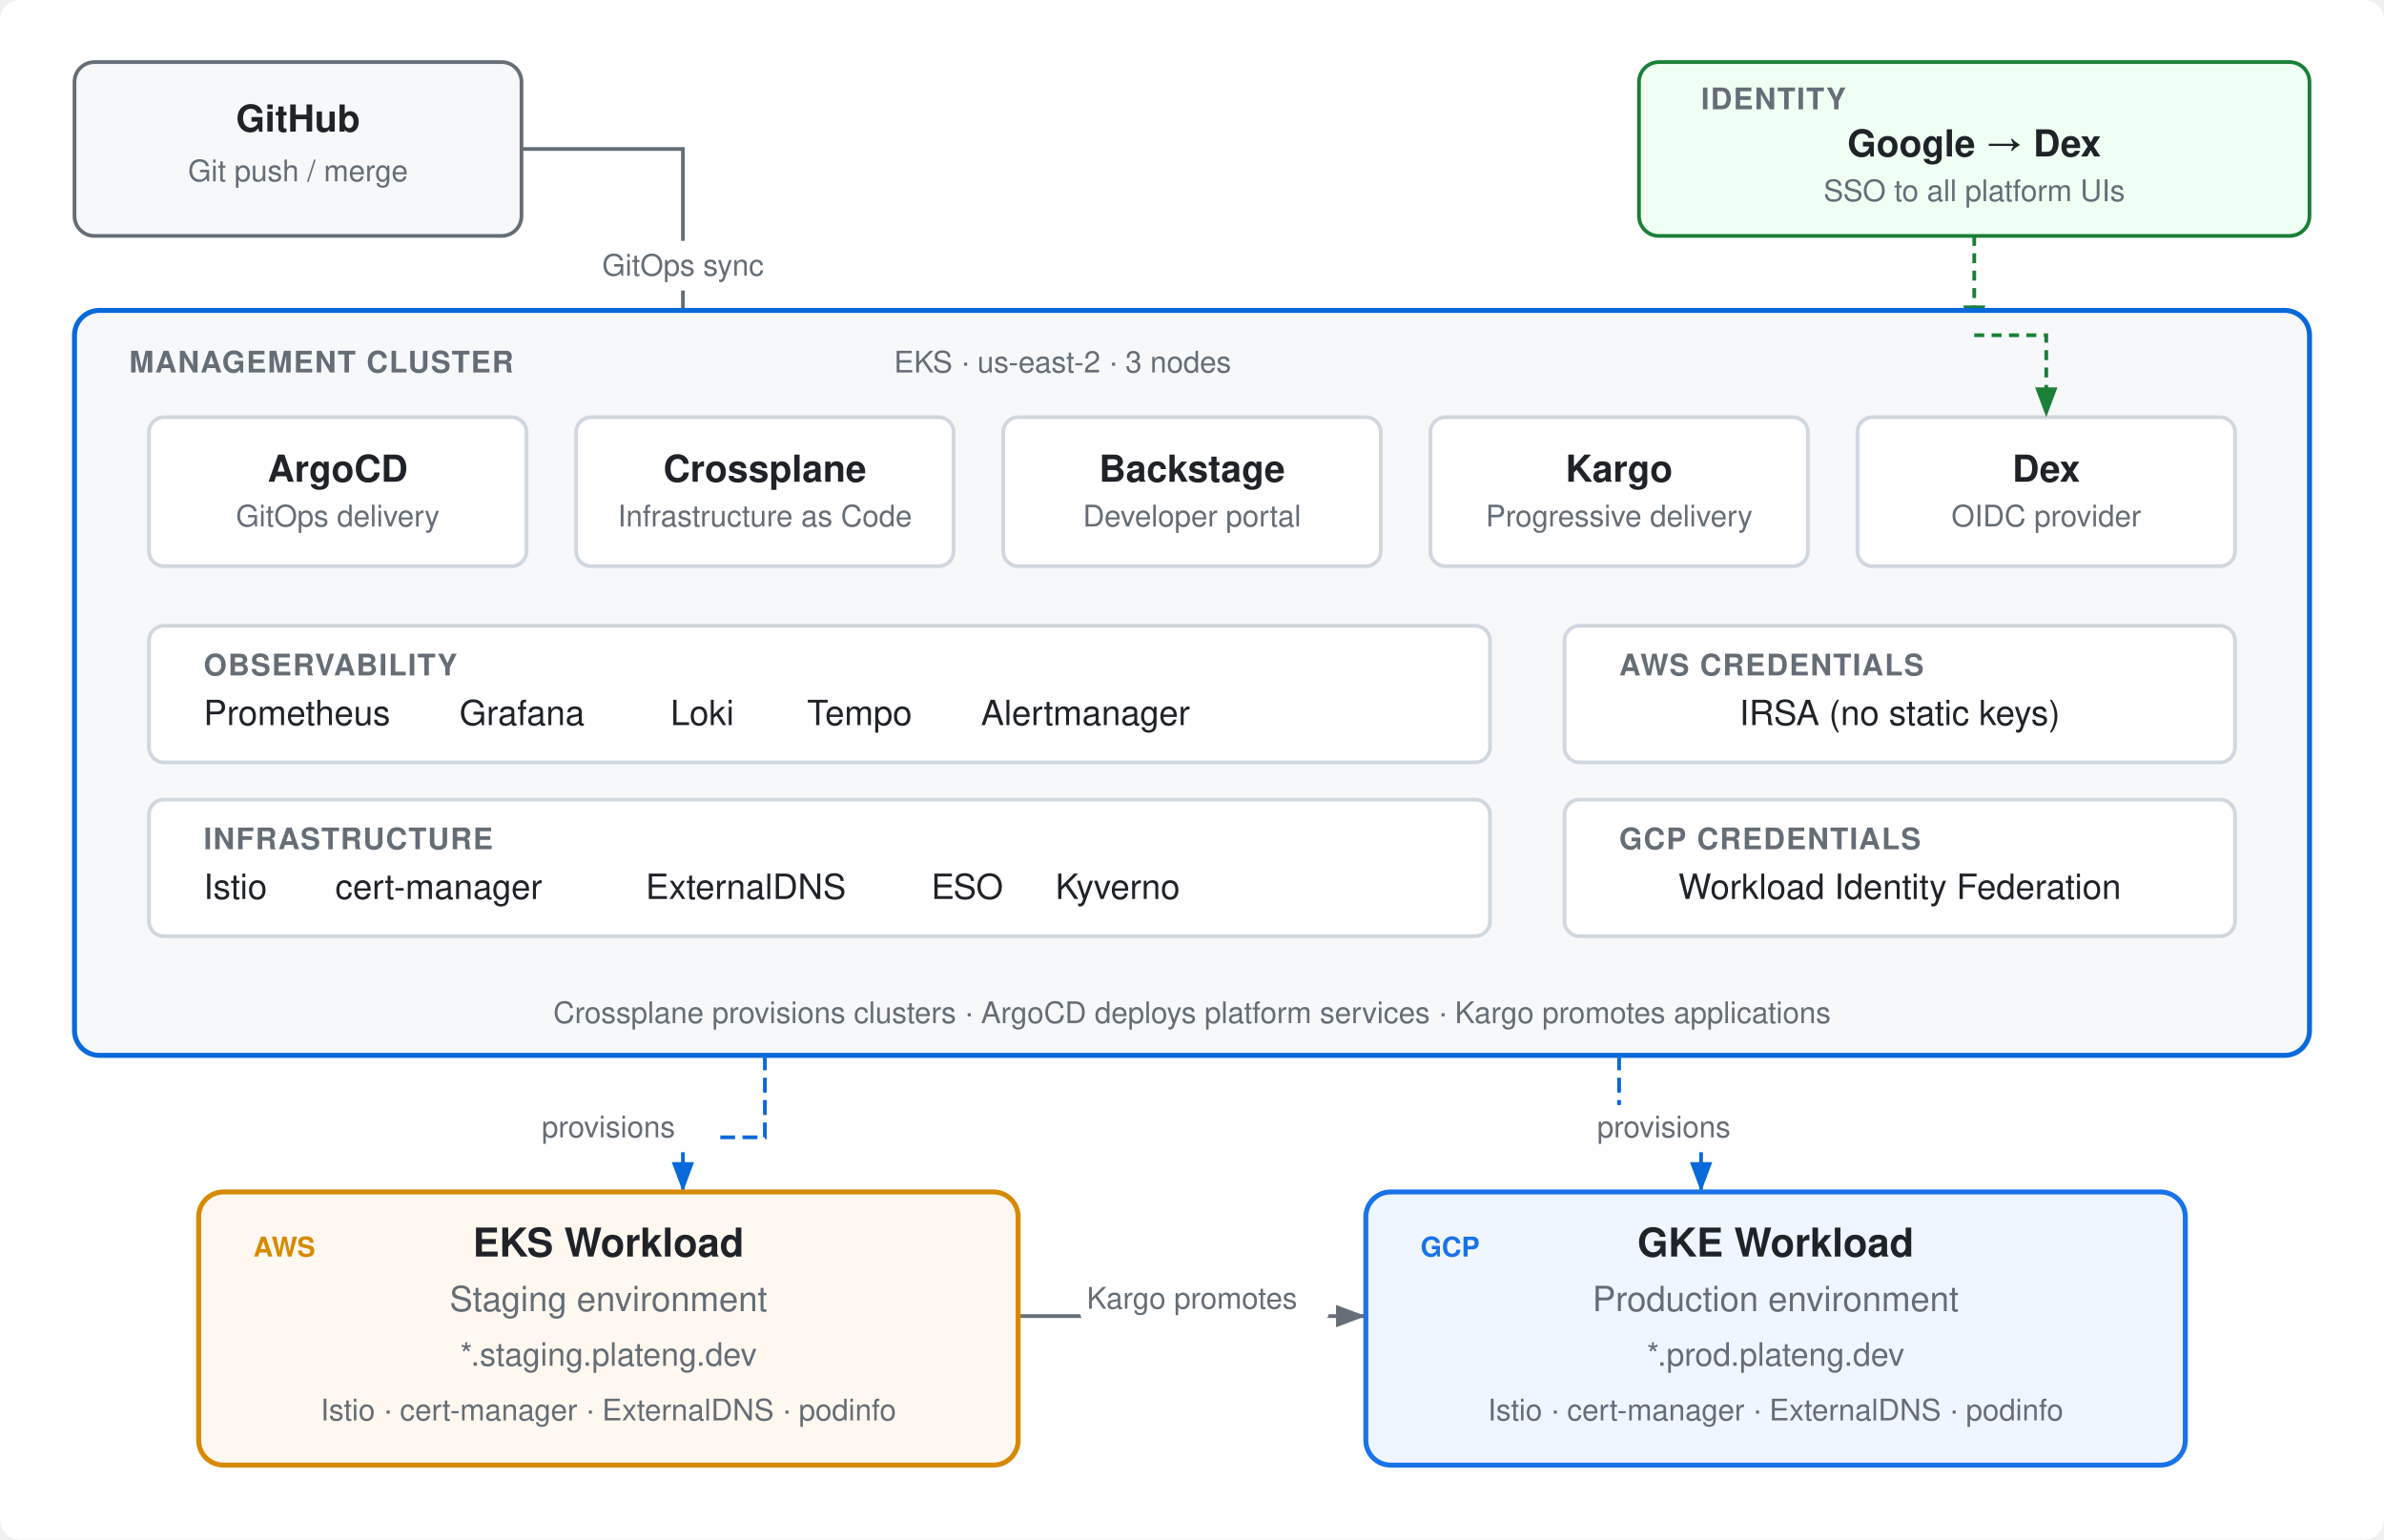
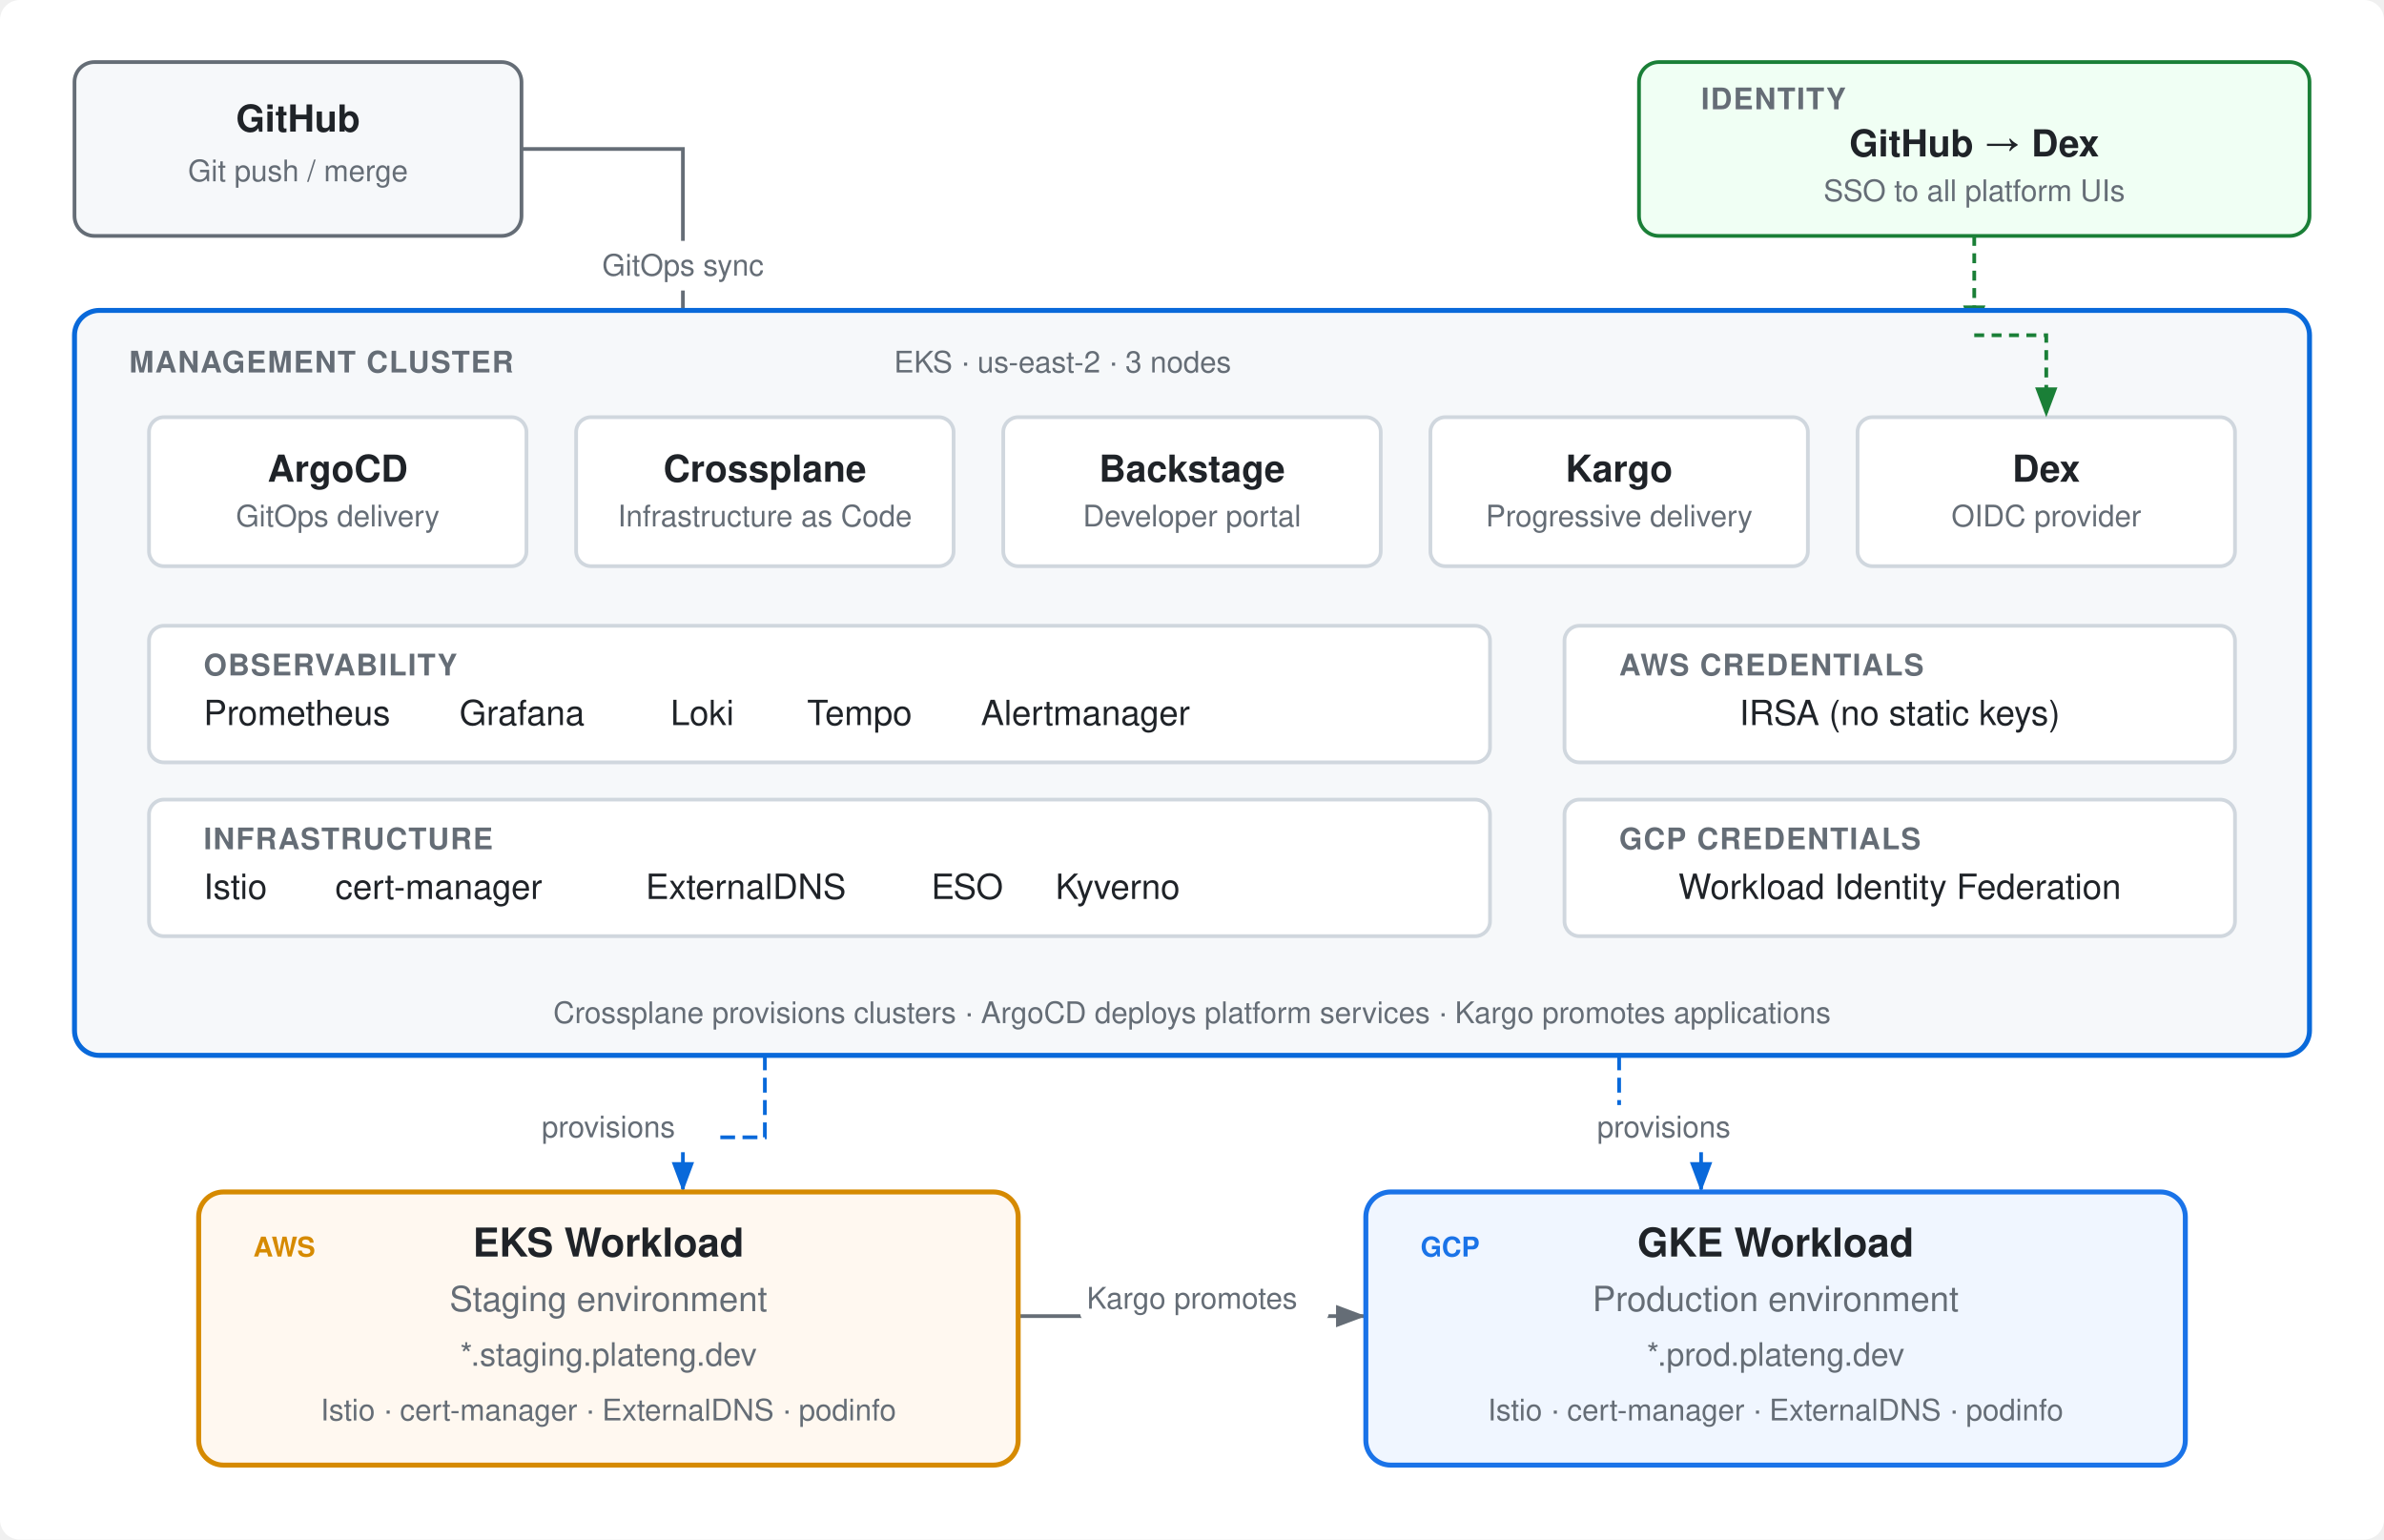
<svg xmlns="http://www.w3.org/2000/svg" viewBox="0 0 960 620" font-family="-apple-system, BlinkMacSystemFont, 'Segoe UI', Helvetica, Arial, sans-serif">
  <style>
    /* Light mode (default) */
    .bg { fill: #ffffff; }
    .text { fill: #1f2328; }
    .text-muted { fill: #656d76; }
    .text-small { fill: #656d76; font-size: 12px; }
    .box-mgmt { fill: #f6f8fa; stroke: #0969da; stroke-width: 2; }
    .box-service { fill: #ffffff; stroke: #d0d7de; stroke-width: 1.5; rx: 6; }
    .box-eks { fill: #fff8f0; stroke: #d68a00; stroke-width: 2; }
    .box-gke { fill: #f0f6ff; stroke: #1a73e8; stroke-width: 2; }
    .box-identity { fill: #f0fff4; stroke: #1a7f37; stroke-width: 1.5; }
    .box-git { fill: #f6f8fa; stroke: #656d76; stroke-width: 1.5; }
    .arrow { stroke: #656d76; stroke-width: 1.5; fill: none; marker-end: url(#arrowhead); }
    .arrow-provision { stroke: #0969da; stroke-width: 1.5; fill: none; stroke-dasharray: 6 3; marker-end: url(#arrowhead-blue); }
    .arrow-identity { stroke: #1a7f37; stroke-width: 1.5; fill: none; stroke-dasharray: 4 3; marker-end: url(#arrowhead-green); }
    .label-bg { fill: #ffffff; stroke: none; }
    .badge { font-size: 11px; font-weight: 600; }
    .badge-aws { fill: #d68a00; }
    .badge-gcp { fill: #1a73e8; }
    .section-label { fill: #656d76; font-size: 12px; font-weight: 600; letter-spacing: 0.5px; text-transform: uppercase; }

    @media (prefers-color-scheme: dark) {
      .bg { fill: #0d1117; }
      .text { fill: #e6edf3; }
      .text-muted { fill: #8b949e; }
      .text-small { fill: #8b949e; }
      .box-mgmt { fill: #161b22; stroke: #58a6ff; }
      .box-service { fill: #0d1117; stroke: #30363d; }
      .box-eks { fill: #1c1508; stroke: #d29922; }
      .box-gke { fill: #0d1a30; stroke: #58a6ff; }
      .box-identity { fill: #0d2117; stroke: #3fb950; }
      .box-git { fill: #161b22; stroke: #8b949e; }
      .arrow { stroke: #8b949e; }
      .arrow-provision { stroke: #58a6ff; }
      .arrow-identity { stroke: #3fb950; }
      .label-bg { fill: #0d1117; }
      .section-label { fill: #8b949e; }
      .badge-aws { fill: #d29922; }
      .badge-gcp { fill: #58a6ff; }
    }
  </style>
  <defs>
    <marker id="arrowhead" markerWidth="8" markerHeight="6" refX="8" refY="3" orient="auto">
      <path d="M0,0 L8,3 L0,6 Z" class="text-muted" />
    </marker>
    <marker id="arrowhead-blue" markerWidth="8" markerHeight="6" refX="8" refY="3" orient="auto">
      <path d="M0,0 L8,3 L0,6 Z" fill="#0969da" />
    </marker>
    <marker id="arrowhead-green" markerWidth="8" markerHeight="6" refX="8" refY="3" orient="auto">
      <path d="M0,0 L8,3 L0,6 Z" fill="#1a7f37" />
    </marker>
  </defs>
  <rect width="960" height="620" class="bg" rx="8" />
  <rect x="30" y="25" width="180" height="70" rx="8" class="box-git" />
  <text x="120" y="53" text-anchor="middle" class="text" font-size="15" font-weight="600">GitHub</text>
  <text x="120" y="73" text-anchor="middle" class="text-small">Git push / merge</text>
  <rect x="660" y="25" width="270" height="70" rx="8" class="box-identity" />
  <text x="685" y="44" class="section-label">IDENTITY</text>
-   <text x="795" y="63" text-anchor="middle" class="text" font-size="15" font-weight="600">Google → Dex</text>
+   <text x="795" y="63" text-anchor="middle" class="text" font-size="15" font-weight="600">GitHub → Dex</text>
  <text x="795" y="81" text-anchor="middle" class="text-small">SSO to all platform UIs</text>
  <path d="M210,60 L275,60 L275,162" class="arrow" />
  <rect x="230" y="97" width="90" height="20" rx="3" class="label-bg" />
  <text x="275" y="111" text-anchor="middle" class="text-small">GitOps sync</text>
  <path d="M795,95 L795,135" class="arrow-identity" />
  <rect x="30" y="125" width="900" height="300" rx="10" class="box-mgmt" />
  <text x="52" y="150" class="section-label">MANAGEMENT CLUSTER</text>
  <text x="360" y="150" class="text-muted" font-size="12">EKS · us-east-2 · 3 nodes</text>
  <rect x="60" y="168" width="152" height="60" rx="6" class="box-service" />
  <text x="136" y="194" text-anchor="middle" class="text" font-size="15" font-weight="600">ArgoCD</text>
  <text x="136" y="212" text-anchor="middle" class="text-small">GitOps delivery</text>
  <rect x="232" y="168" width="152" height="60" rx="6" class="box-service" />
  <text x="308" y="194" text-anchor="middle" class="text" font-size="15" font-weight="600">Crossplane</text>
  <text x="308" y="212" text-anchor="middle" class="text-small">Infrastructure as Code</text>
  <rect x="404" y="168" width="152" height="60" rx="6" class="box-service" />
  <text x="480" y="194" text-anchor="middle" class="text" font-size="15" font-weight="600">Backstage</text>
  <text x="480" y="212" text-anchor="middle" class="text-small">Developer portal</text>
  <rect x="576" y="168" width="152" height="60" rx="6" class="box-service" />
  <text x="652" y="194" text-anchor="middle" class="text" font-size="15" font-weight="600">Kargo</text>
  <text x="652" y="212" text-anchor="middle" class="text-small">Progressive delivery</text>
  <rect x="748" y="168" width="152" height="60" rx="6" class="box-service" />
  <text x="824" y="194" text-anchor="middle" class="text" font-size="15" font-weight="600">Dex</text>
  <text x="824" y="212" text-anchor="middle" class="text-small">OIDC provider</text>
  <path d="M795,135 L824,135 L824,168" class="arrow-identity" />
  <rect x="60" y="252" width="540" height="55" rx="6" class="box-service" />
  <text x="82" y="272" class="section-label">OBSERVABILITY</text>
  <text x="82" y="292" class="text" font-size="14">Prometheus</text>
  <text x="185" y="292" class="text" font-size="14">Grafana</text>
  <text x="270" y="292" class="text" font-size="14">Loki</text>
  <text x="325" y="292" class="text" font-size="14">Tempo</text>
  <text x="395" y="292" class="text" font-size="14">Alertmanager</text>
  <rect x="60" y="322" width="540" height="55" rx="6" class="box-service" />
  <text x="82" y="342" class="section-label">INFRASTRUCTURE</text>
  <text x="82" y="362" class="text" font-size="14">Istio</text>
  <text x="135" y="362" class="text" font-size="14">cert-manager</text>
  <text x="260" y="362" class="text" font-size="14">ExternalDNS</text>
  <text x="375" y="362" class="text" font-size="14">ESO</text>
  <text x="425" y="362" class="text" font-size="14">Kyverno</text>
  <rect x="630" y="252" width="270" height="55" rx="6" class="box-service" />
  <text x="652" y="272" class="section-label">AWS CREDENTIALS</text>
  <text x="765" y="292" text-anchor="middle" class="text" font-size="14">IRSA (no static keys)</text>
  <rect x="630" y="322" width="270" height="55" rx="6" class="box-service" />
  <text x="652" y="342" class="section-label">GCP CREDENTIALS</text>
  <text x="765" y="362" text-anchor="middle" class="text" font-size="14">Workload Identity Federation</text>
  <text x="480" y="412" text-anchor="middle" class="text-muted" font-size="12">Crossplane provisions clusters · ArgoCD deploys platform services · Kargo promotes applications</text>
  <path d="M308,425 L308,458 L275,458 L275,480" class="arrow-provision" />
  <rect x="200" y="445" width="90" height="18" rx="3" class="label-bg" />
  <text x="245" y="458" text-anchor="middle" class="text-small">provisions</text>
  <path d="M652,425 L652,458 L685,458 L685,480" class="arrow-provision" />
  <rect x="625" y="445" width="90" height="18" rx="3" class="label-bg" />
  <text x="670" y="458" text-anchor="middle" class="text-small">provisions</text>
  <path d="M410,530 L550,530" class="arrow" />
  <rect x="435" y="514" width="100" height="18" rx="3" class="label-bg" />
  <text x="480" y="527" text-anchor="middle" class="text-small">Kargo promotes</text>
  <rect x="80" y="480" width="330" height="110" rx="10" class="box-eks" />
  <text x="102" y="506" class="badge badge-aws">AWS</text>
  <text x="245" y="506" text-anchor="middle" class="text" font-size="16" font-weight="600">EKS Workload</text>
  <text x="245" y="528" text-anchor="middle" class="text-muted" font-size="14">Staging environment</text>
  <text x="245" y="550" text-anchor="middle" class="text-muted" font-size="13">*.staging.plateng.dev</text>
  <text x="245" y="572" text-anchor="middle" class="text-small">Istio · cert-manager · ExternalDNS · podinfo</text>
  <rect x="550" y="480" width="330" height="110" rx="10" class="box-gke" />
  <text x="572" y="506" class="badge badge-gcp">GCP</text>
  <text x="715" y="506" text-anchor="middle" class="text" font-size="16" font-weight="600">GKE Workload</text>
  <text x="715" y="528" text-anchor="middle" class="text-muted" font-size="14">Production environment</text>
  <text x="715" y="550" text-anchor="middle" class="text-muted" font-size="13">*.prod.plateng.dev</text>
  <text x="715" y="572" text-anchor="middle" class="text-small">Istio · cert-manager · ExternalDNS · podinfo</text>
</svg>
